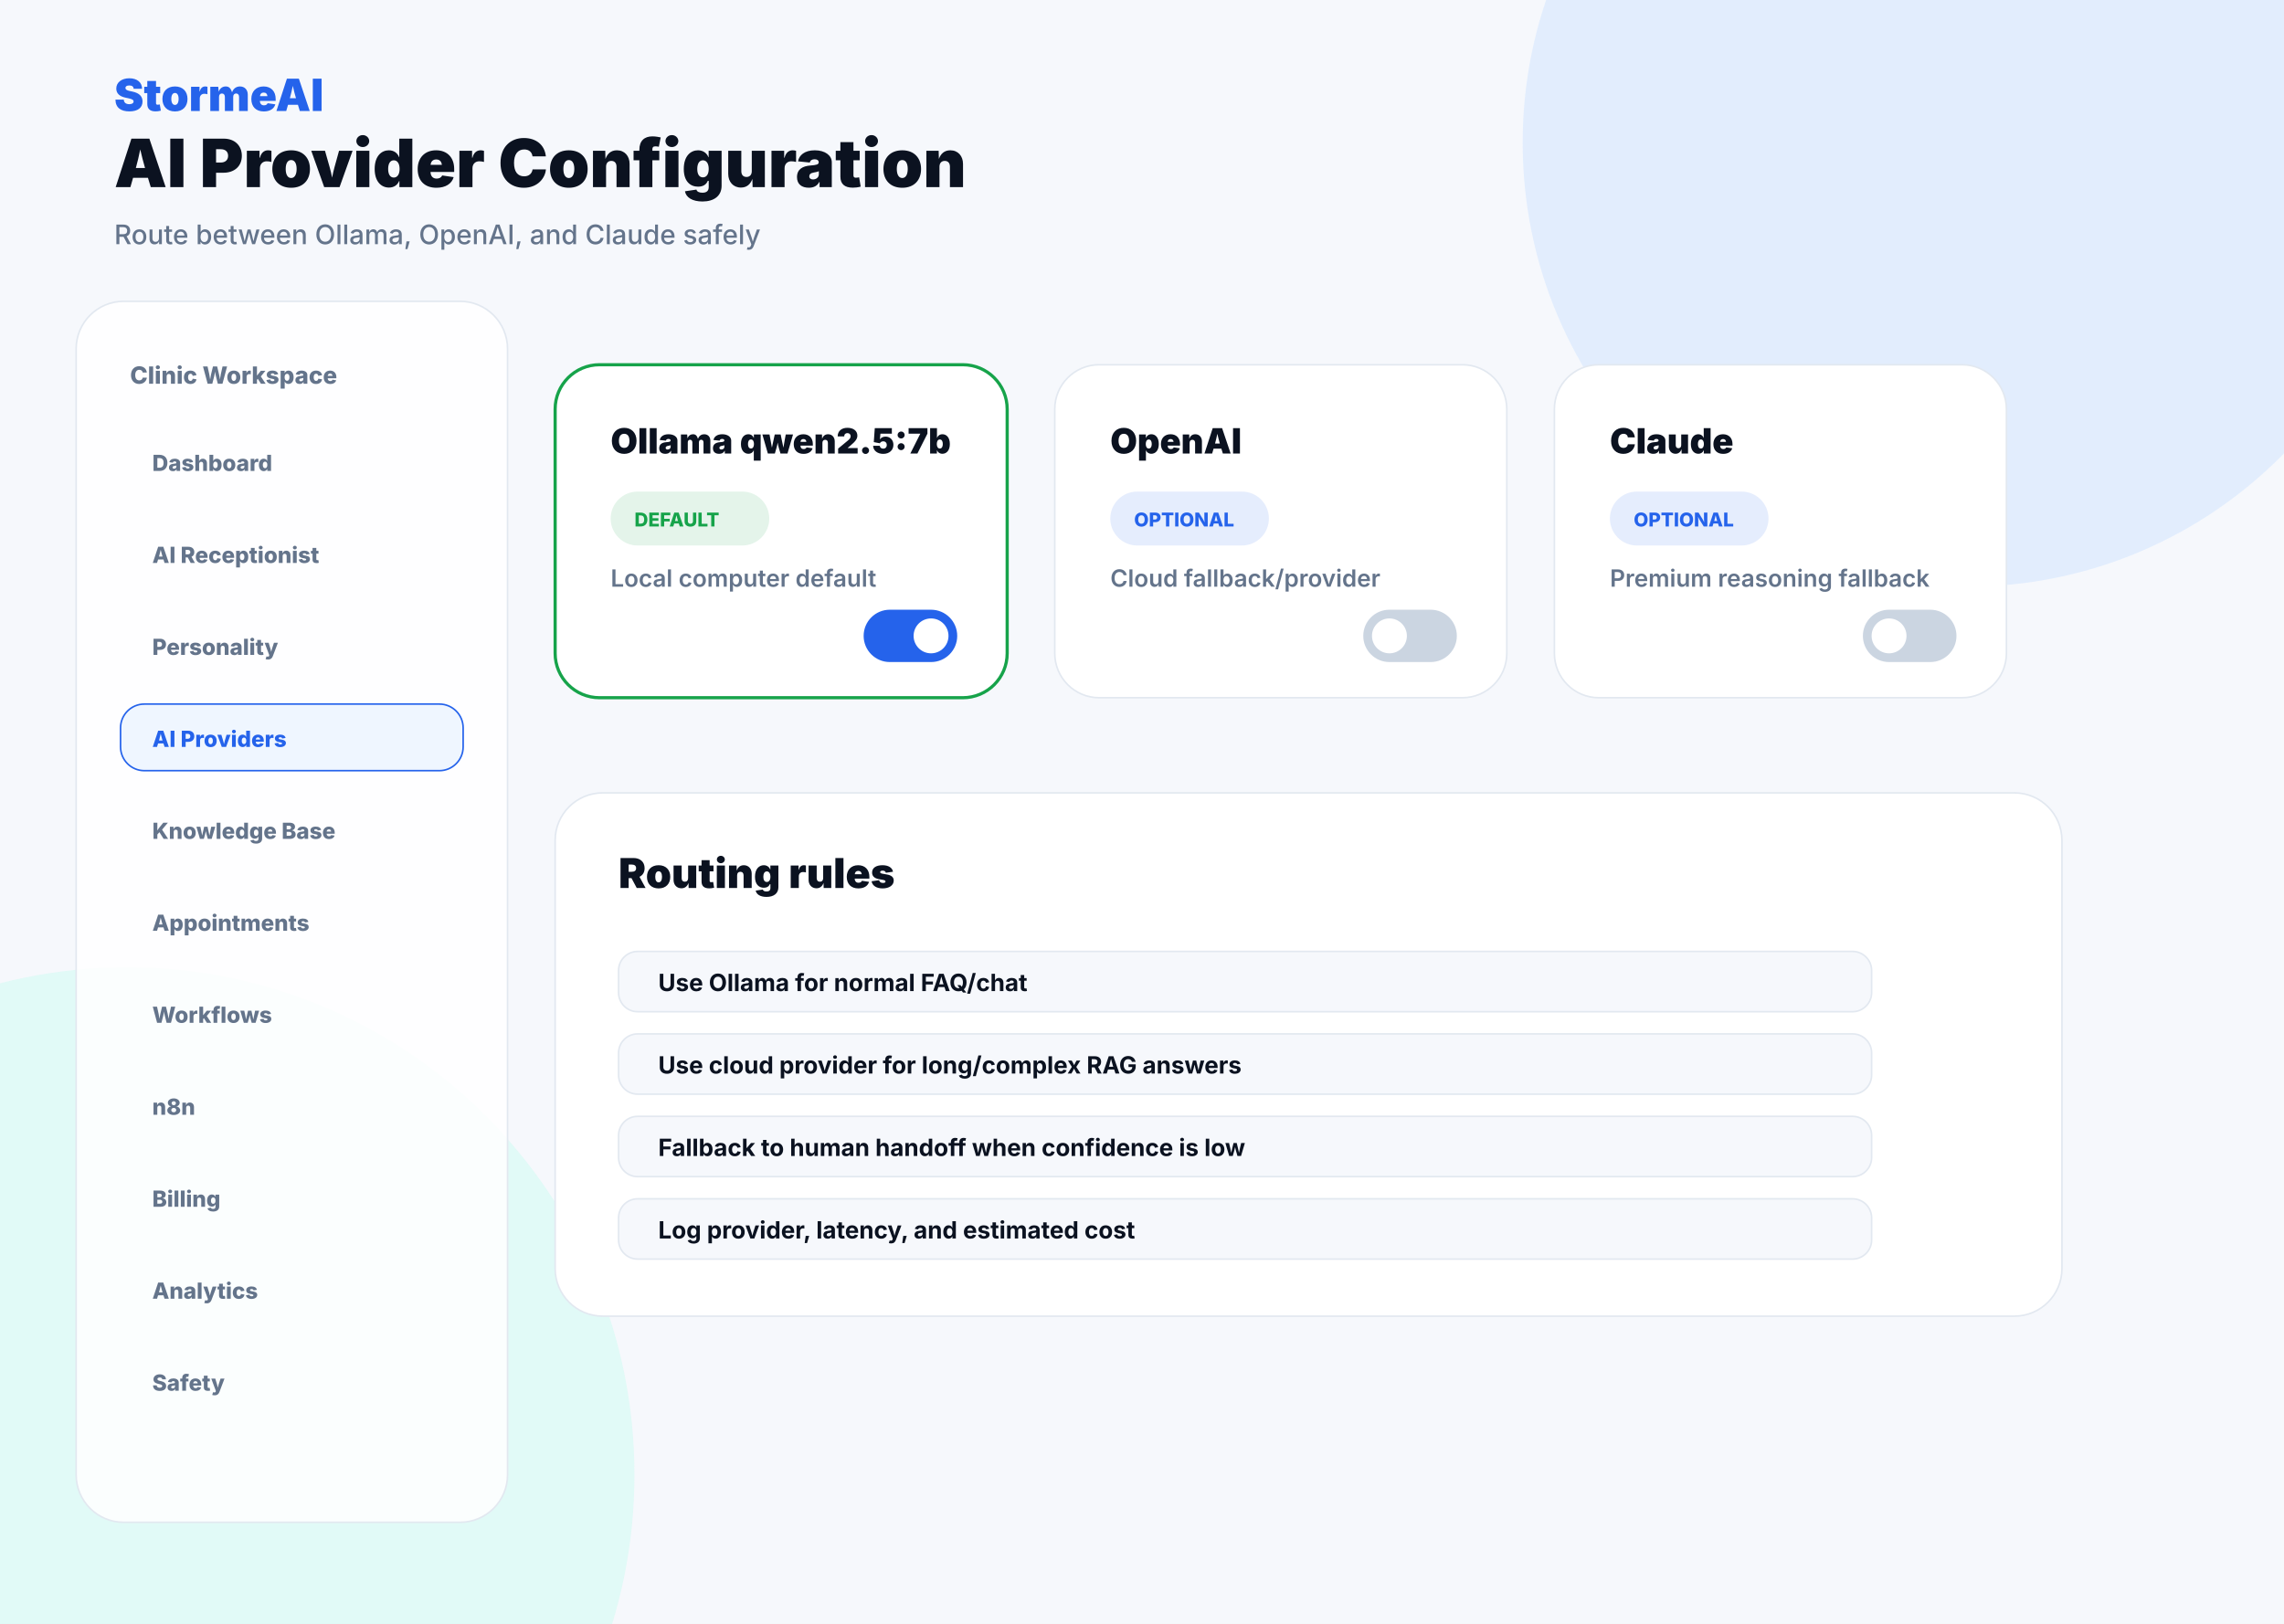
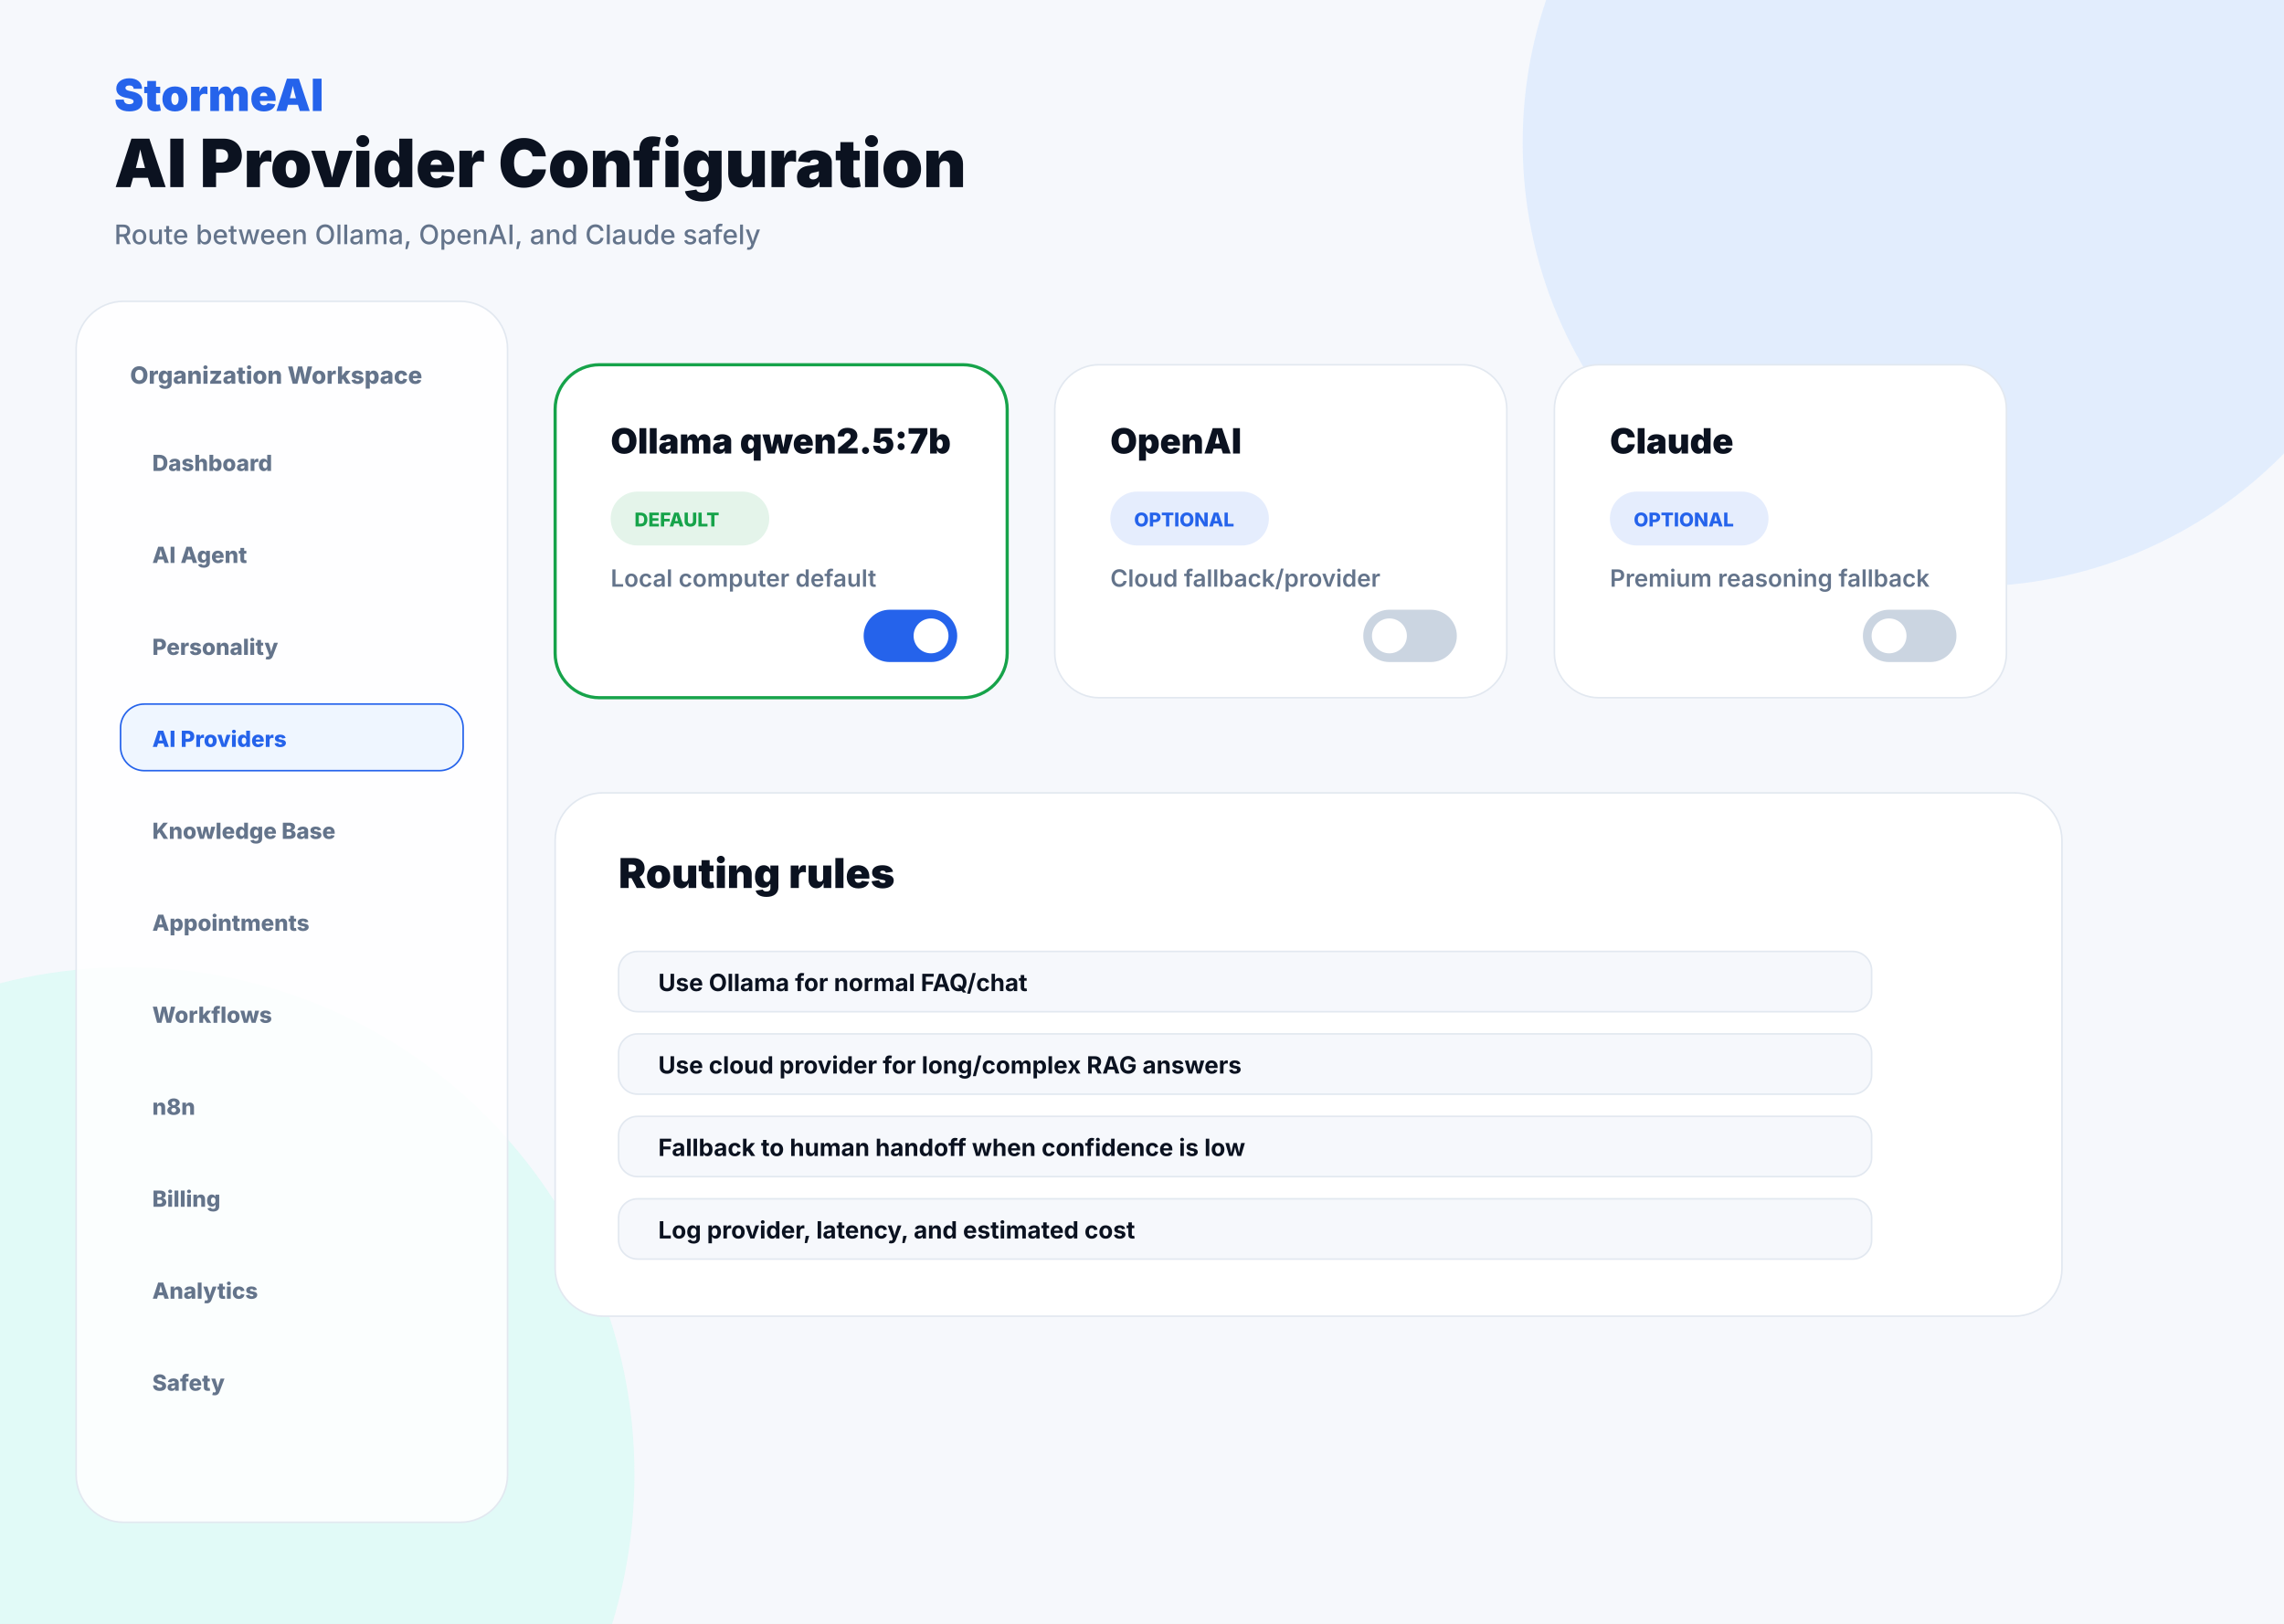
<svg xmlns="http://www.w3.org/2000/svg" width="1440" height="1024" viewBox="0 0 1440 1024" fill="none">
  <defs>
    <filter id="shadow" x="-20%" y="-20%" width="140%" height="140%">
      <feDropShadow dx="0" dy="18" stdDeviation="18" flood-color="#0F172A" flood-opacity="0.08" />
    </filter>
    <linearGradient id="hero" x1="0" y1="0" x2="1" y2="1">
      <stop stop-color="#2563EB" />
      <stop offset="1" stop-color="#14B8A6" />
    </linearGradient>
  </defs>
  <rect width="1440" height="1024" fill="#F6F8FC" />
  <circle cx="1240" cy="90" r="280" fill="#DBEAFE" opacity="0.75" />
  <circle cx="80" cy="930" r="320" fill="#CCFBF1" opacity="0.5" />
  <text x="72" y="70" font-family="Inter, Geist, Arial, sans-serif" font-size="28" font-weight="900" fill="#2563EB">StormeAI</text>
  <text x="72" y="118" font-family="Inter, Geist, Arial, sans-serif" font-size="42" font-weight="850" fill="#0B1220">AI Provider Configuration</text>
  <text x="72" y="154" font-family="Inter, Geist, Arial, sans-serif" font-size="17" font-weight="500" fill="#64748B">Route between Ollama, OpenAI, and Claude safely</text>
  <rect x="48" y="190" width="272" height="770" rx="30" fill="rgba(255,255,255,.86)" stroke="#E2E8F0" stroke-width="1" />
-   <text x="82" y="242" font-family="Inter, Geist, Arial, sans-serif" font-size="15" font-weight="800" fill="#64748B">Clinic Workspace</text>
+   <text x="82" y="242" font-family="Inter, Geist, Arial, sans-serif" font-size="15" font-weight="800" fill="#64748B">Organization Workspace</text>
  <rect x="76" y="270" width="216" height="42" rx="15" fill="transparent" stroke="transparent" stroke-width="1" />
  <text x="96" y="297" font-family="Inter, Geist, Arial, sans-serif" font-size="14" font-weight="800" fill="#64748B">Dashboard</text>
  <rect x="76" y="328" width="216" height="42" rx="15" fill="transparent" stroke="transparent" stroke-width="1" />
-   <text x="96" y="355" font-family="Inter, Geist, Arial, sans-serif" font-size="14" font-weight="800" fill="#64748B">AI Receptionist</text>
+   <text x="96" y="355" font-family="Inter, Geist, Arial, sans-serif" font-size="14" font-weight="800" fill="#64748B">AI Agent</text>
  <rect x="76" y="386" width="216" height="42" rx="15" fill="transparent" stroke="transparent" stroke-width="1" />
  <text x="96" y="413" font-family="Inter, Geist, Arial, sans-serif" font-size="14" font-weight="800" fill="#64748B">Personality</text>
  <rect x="76" y="444" width="216" height="42" rx="15" fill="#EFF6FF" stroke="#2563EB" stroke-width="1" />
  <text x="96" y="471" font-family="Inter, Geist, Arial, sans-serif" font-size="14" font-weight="800" fill="#2563EB">AI Providers</text>
  <rect x="76" y="502" width="216" height="42" rx="15" fill="transparent" stroke="transparent" stroke-width="1" />
  <text x="96" y="529" font-family="Inter, Geist, Arial, sans-serif" font-size="14" font-weight="800" fill="#64748B">Knowledge Base</text>
  <rect x="76" y="560" width="216" height="42" rx="15" fill="transparent" stroke="transparent" stroke-width="1" />
  <text x="96" y="587" font-family="Inter, Geist, Arial, sans-serif" font-size="14" font-weight="800" fill="#64748B">Appointments</text>
  <rect x="76" y="618" width="216" height="42" rx="15" fill="transparent" stroke="transparent" stroke-width="1" />
  <text x="96" y="645" font-family="Inter, Geist, Arial, sans-serif" font-size="14" font-weight="800" fill="#64748B">Workflows</text>
  <rect x="76" y="676" width="216" height="42" rx="15" fill="transparent" stroke="transparent" stroke-width="1" />
  <text x="96" y="703" font-family="Inter, Geist, Arial, sans-serif" font-size="14" font-weight="800" fill="#64748B">n8n</text>
  <rect x="76" y="734" width="216" height="42" rx="15" fill="transparent" stroke="transparent" stroke-width="1" />
  <text x="96" y="761" font-family="Inter, Geist, Arial, sans-serif" font-size="14" font-weight="800" fill="#64748B">Billing</text>
  <rect x="76" y="792" width="216" height="42" rx="15" fill="transparent" stroke="transparent" stroke-width="1" />
  <text x="96" y="819" font-family="Inter, Geist, Arial, sans-serif" font-size="14" font-weight="800" fill="#64748B">Analytics</text>
  <rect x="76" y="850" width="216" height="42" rx="15" fill="transparent" stroke="transparent" stroke-width="1" />
  <text x="96" y="877" font-family="Inter, Geist, Arial, sans-serif" font-size="14" font-weight="800" fill="#64748B">Safety</text>
  <rect x="350" y="230" width="285" height="210" rx="28" fill="#FFFFFF" stroke="#16A34A" stroke-width="2" />
  <text x="385" y="286" font-family="Inter, Geist, Arial, sans-serif" font-size="22" font-weight="900" fill="#0B1220">Ollama qwen2.5:7b</text>
  <rect x="385" y="310" width="100" height="34" rx="17" fill="#16A34A" opacity="0.12" />
  <text x="400" y="332" font-family="Inter, Arial" font-size="12" font-weight="800" fill="#16A34A">DEFAULT</text>
  <text x="385" y="370" font-family="Inter, Geist, Arial, sans-serif" font-size="15" font-weight="600" fill="#64748B">Local computer default</text>
  <rect x="545" y="385" width="58" height="32" rx="16" fill="#2563EB" stroke="#2563EB" stroke-width="1" />
  <circle cx="587" cy="401" r="11" fill="#FFF" />
  <rect x="665" y="230" width="285" height="210" rx="28" fill="#FFFFFF" stroke="#E2E8F0" stroke-width="1" />
  <text x="700" y="286" font-family="Inter, Geist, Arial, sans-serif" font-size="22" font-weight="900" fill="#0B1220">OpenAI</text>
  <rect x="700" y="310" width="100" height="34" rx="17" fill="#2563EB" opacity="0.12" />
  <text x="715" y="332" font-family="Inter, Arial" font-size="12" font-weight="800" fill="#2563EB">OPTIONAL</text>
  <text x="700" y="370" font-family="Inter, Geist, Arial, sans-serif" font-size="15" font-weight="600" fill="#64748B">Cloud fallback/provider</text>
  <rect x="860" y="385" width="58" height="32" rx="16" fill="#CBD5E1" stroke="#CBD5E1" stroke-width="1" />
  <circle cx="876" cy="401" r="11" fill="#FFF" />
  <rect x="980" y="230" width="285" height="210" rx="28" fill="#FFFFFF" stroke="#E2E8F0" stroke-width="1" />
  <text x="1015" y="286" font-family="Inter, Geist, Arial, sans-serif" font-size="22" font-weight="900" fill="#0B1220">Claude</text>
  <rect x="1015" y="310" width="100" height="34" rx="17" fill="#2563EB" opacity="0.12" />
  <text x="1030" y="332" font-family="Inter, Arial" font-size="12" font-weight="800" fill="#2563EB">OPTIONAL</text>
  <text x="1015" y="370" font-family="Inter, Geist, Arial, sans-serif" font-size="15" font-weight="600" fill="#64748B">Premium reasoning fallback</text>
  <rect x="1175" y="385" width="58" height="32" rx="16" fill="#CBD5E1" stroke="#CBD5E1" stroke-width="1" />
  <circle cx="1191" cy="401" r="11" fill="#FFF" />
  <rect x="350" y="500" width="950" height="330" rx="30" fill="#FFFFFF" stroke="#E2E8F0" stroke-width="1" />
  <text x="390" y="560" font-family="Inter, Geist, Arial, sans-serif" font-size="26" font-weight="900" fill="#0B1220">Routing rules</text>
  <rect x="390" y="600" width="790" height="38" rx="12" fill="#F6F8FC" stroke="#E2E8F0" stroke-width="1" />
  <text x="415" y="625" font-family="Inter, Geist, Arial, sans-serif" font-size="15" font-weight="750" fill="#0B1220">Use Ollama for normal FAQ/chat</text>
  <rect x="390" y="652" width="790" height="38" rx="12" fill="#F6F8FC" stroke="#E2E8F0" stroke-width="1" />
  <text x="415" y="677" font-family="Inter, Geist, Arial, sans-serif" font-size="15" font-weight="750" fill="#0B1220">Use cloud provider for long/complex RAG answers</text>
  <rect x="390" y="704" width="790" height="38" rx="12" fill="#F6F8FC" stroke="#E2E8F0" stroke-width="1" />
  <text x="415" y="729" font-family="Inter, Geist, Arial, sans-serif" font-size="15" font-weight="750" fill="#0B1220">Fallback to human handoff when confidence is low</text>
  <rect x="390" y="756" width="790" height="38" rx="12" fill="#F6F8FC" stroke="#E2E8F0" stroke-width="1" />
  <text x="415" y="781" font-family="Inter, Geist, Arial, sans-serif" font-size="15" font-weight="750" fill="#0B1220">Log provider, latency, and estimated cost</text>
</svg>
